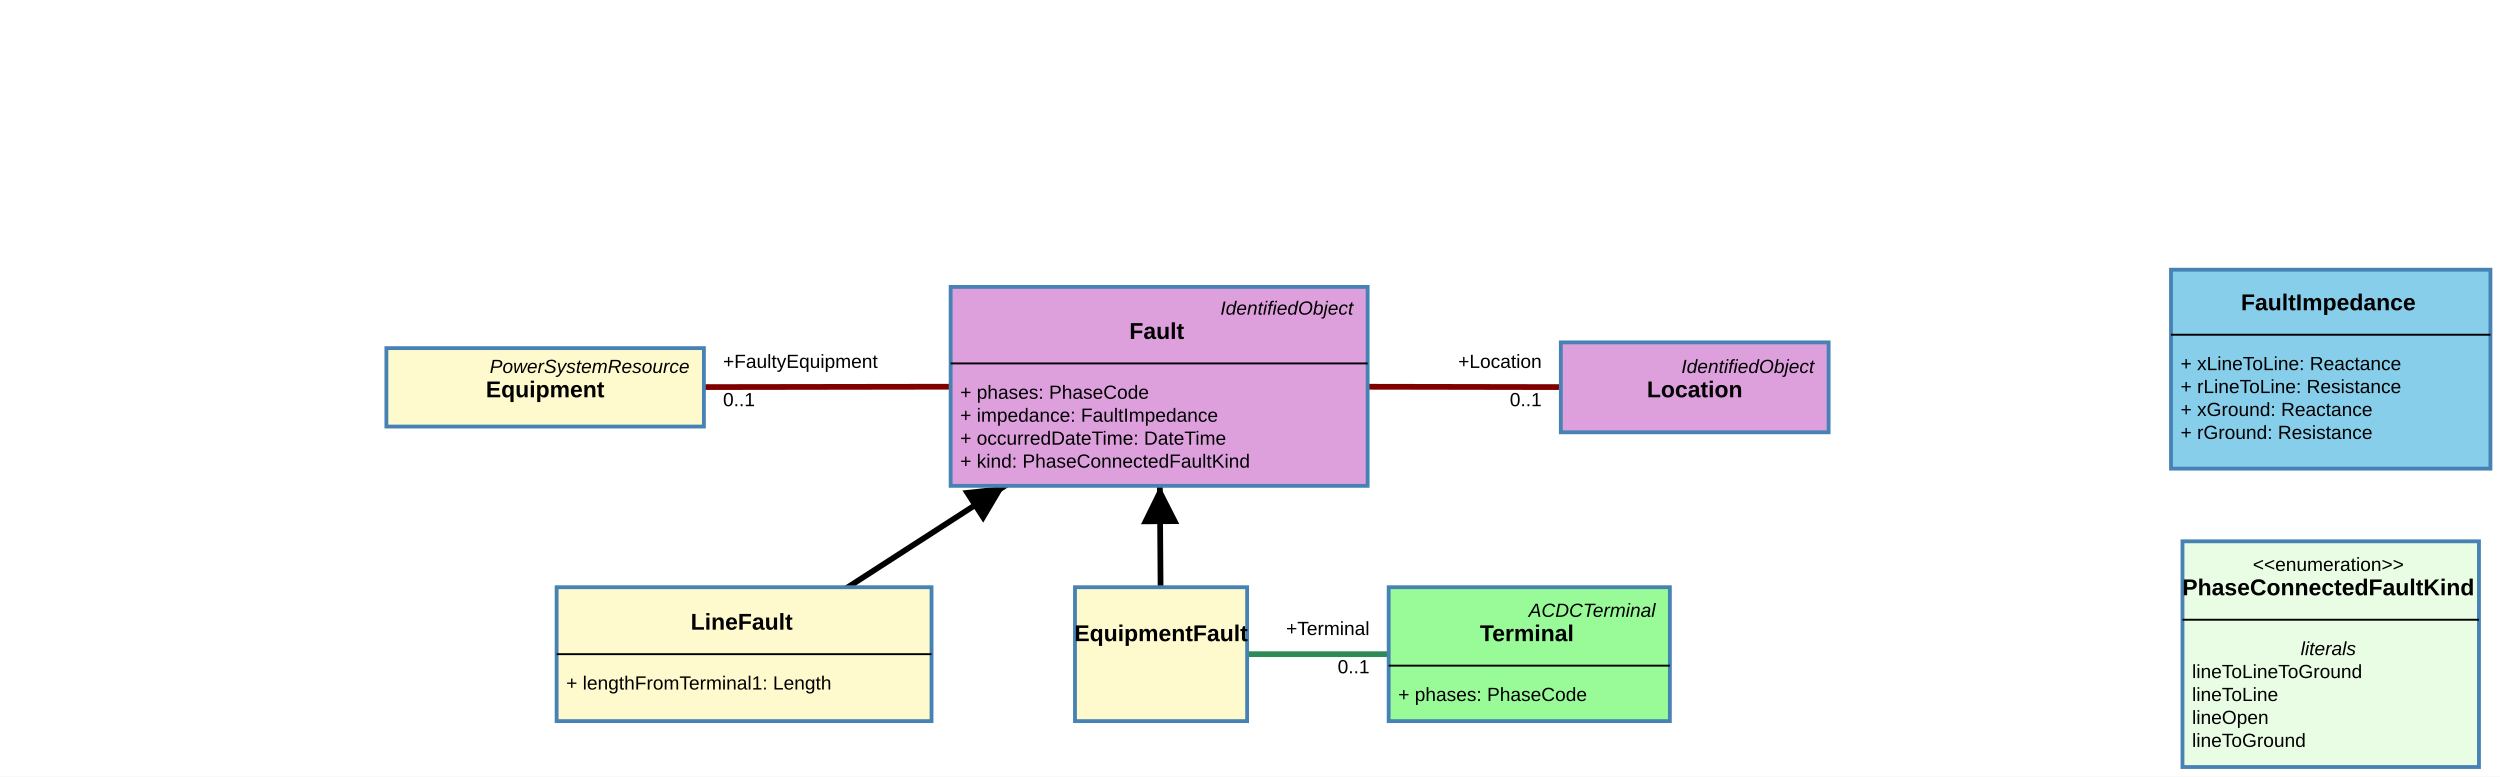
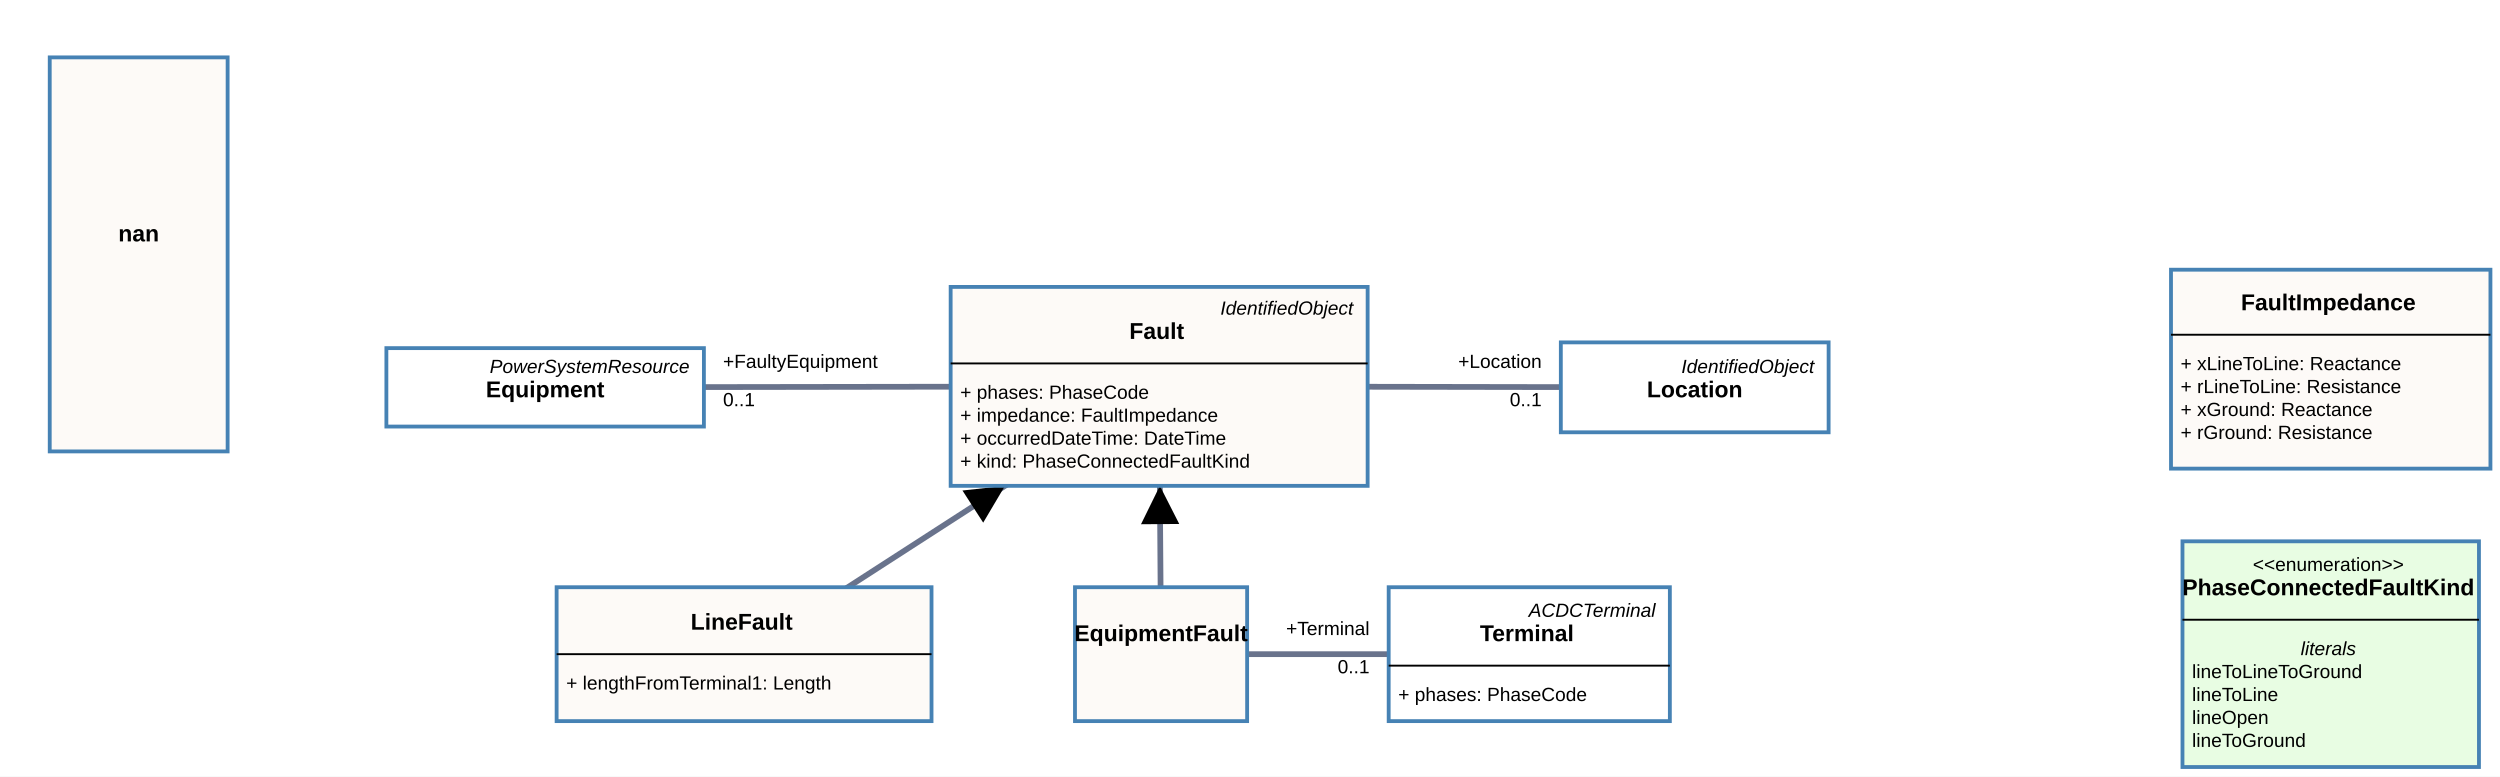
<svg xmlns="http://www.w3.org/2000/svg" width="1307" height="406" style="-webkit-tap-highlight-color: rgba(0, 0, 0, 0);">
  <rect width="100%" height="100%" fill="white" />
  <g class="zoom-group">
    <defs>
      <marker id="arrowhead" viewBox="-0 -5 10 10" refX="5" refY="0" orient="auto" markerWidth="10" markerHeight="10" xoverflow="visible">
        <path d="M 0,-5 L 10 ,0 L 0,5" fill="black" style="stroke: none;" />
      </marker>
    </defs>
-     <line class="link" x1="607" y1="342" x2="799.5" y2="342" stroke="#2e8b57" stroke-width="3" />
-     <line class="link" x1="607" y1="342" x2="606" y2="202" stroke="#000000" stroke-width="3" marker-end="url(#arrowhead)" />
-     <line class="link" x1="389" y1="342" x2="606" y2="202" stroke="#000000" stroke-width="3" marker-end="url(#arrowhead)" />
-     <line class="link" x1="606" y1="202" x2="285" y2="202.5" stroke="#800000" stroke-width="3" />
-     <line class="link" x1="606" y1="202" x2="886" y2="202.5" stroke="#800000" stroke-width="3" />
-     <line class="arrow" x2="606.443" y2="264" x1="607" y1="342" stroke="#000000" stroke-width="2" marker-end="url(#arrowhead)" />
-     <line class="arrow" x2="516.997" y2="259.421" x1="389" y1="342" stroke="#000000" stroke-width="2" marker-end="url(#arrowhead)" />
+     <line class="link" x1="607" y1="342" x2="799.5" y2="342" stroke="#69738c" stroke-width="3" />
+     <line class="link" x1="607" y1="342" x2="606" y2="202" stroke="#69738c" stroke-width="3" marker-end="url(#arrowhead)" />
+     <line class="link" x1="389" y1="342" x2="606" y2="202" stroke="#69738c" stroke-width="3" marker-end="url(#arrowhead)" />
+     <line class="link" x1="606" y1="202" x2="285" y2="202.5" stroke="#69738c" stroke-width="3" />
+     <line class="link" x1="606" y1="202" x2="886" y2="202.5" stroke="#69738c" stroke-width="3" />
+     <line class="arrow" x2="606.443" y2="264" x1="607" y1="342" stroke="#69738c" stroke-width="2" marker-end="url(#arrowhead)" />
+     <line class="arrow" x2="516.997" y2="259.421" x1="389" y1="342" stroke="#69738c" stroke-width="2" marker-end="url(#arrowhead)" />
    <g class="draggable" transform="translate(726, 307)">
-       <rect class="box" width="147" height="70" style="fill: #98fb98; stroke: steelblue; stroke-width: 2px; cursor: move;" />
+       <rect class="box" width="147" height="70" style="fill: #ffffff; stroke: steelblue; stroke-width: 2px; cursor: move;" />
      <text x="0" y="0" text-anchor="start" font-size="10px">
        <tspan x="142" y="12" dy=".35em" text-anchor="end" style="font-family: Arial, sans-serif; font-weight: 400; font-style: italic; fill: black; font-size: 10px; pointer-events: none;">ACDCTerminal</tspan>
        <tspan x="73.5" y="24" dy=".35em" text-anchor="middle" style="font-family: Arial, sans-serif; font-weight: 700; font-style: normal; fill: black; font-size: 12px; pointer-events: none;">Terminal</tspan>
        <tspan x="5" y="56" dy=".35em" text-anchor="start" style="font-family: Arial, sans-serif; font-weight: 400; font-style: normal; fill: black; font-size: 10px; pointer-events: none;">+   phases: PhaseCode</tspan>
      </text>
      <line x1="0" x2="147" y1="41" y2="41" stroke="black" stroke-width="1" />
    </g>
    <g class="draggable" transform="translate(202, 182)">
-       <rect class="box" width="166" height="41" style="fill: #fffacd; stroke: steelblue; stroke-width: 2px; cursor: move;" />
+       <rect class="box" width="166" height="41" style="fill: #ffffff; stroke: steelblue; stroke-width: 2px; cursor: move;" />
      <text x="0" y="0" text-anchor="start" font-size="10px">
        <tspan x="161" y="9.5" dy=".35em" text-anchor="end" style="font-family: Arial, sans-serif; font-weight: 400; font-style: italic; fill: black; font-size: 10px; pointer-events: none;">PowerSystemResource</tspan>
        <tspan x="83" y="21.5" dy=".35em" text-anchor="middle" style="font-family: Arial, sans-serif; font-weight: 700; font-style: normal; fill: black; font-size: 12px; pointer-events: none;">Equipment</tspan>
      </text>
    </g>
    <g class="draggable" transform="translate(497, 150)">
-       <rect class="box" width="218" height="104" style="fill: #dda0dd; stroke: steelblue; stroke-width: 2px; cursor: move;" />
+       <rect class="box" width="218" height="104" style="fill: #fdfaf7; stroke: steelblue; stroke-width: 2px; cursor: move;" />
      <text x="0" y="0" text-anchor="start" font-size="10px">
        <tspan x="213" y="11" dy=".35em" text-anchor="end" style="font-family: Arial, sans-serif; font-weight: 400; font-style: italic; fill: black; font-size: 10px; pointer-events: none;">IdentifiedObject</tspan>
        <tspan x="109" y="23" dy=".35em" text-anchor="middle" style="font-family: Arial, sans-serif; font-weight: 700; font-style: normal; fill: black; font-size: 12px; pointer-events: none;">Fault</tspan>
        <tspan x="5" y="55" dy=".35em" text-anchor="start" style="font-family: Arial, sans-serif; font-weight: 400; font-style: normal; fill: black; font-size: 10px; pointer-events: none;">+   phases: PhaseCode</tspan>
        <tspan x="5" y="67" dy=".35em" text-anchor="start" style="font-family: Arial, sans-serif; font-weight: 400; font-style: normal; fill: black; font-size: 10px; pointer-events: none;">+   impedance: FaultImpedance</tspan>
        <tspan x="5" y="79" dy=".35em" text-anchor="start" style="font-family: Arial, sans-serif; font-weight: 400; font-style: normal; fill: black; font-size: 10px; pointer-events: none;">+   occurredDateTime: DateTime</tspan>
        <tspan x="5" y="91" dy=".35em" text-anchor="start" style="font-family: Arial, sans-serif; font-weight: 400; font-style: normal; fill: black; font-size: 10px; pointer-events: none;">+   kind: PhaseConnectedFaultKind</tspan>
      </text>
      <line x1="0" x2="218" y1="40" y2="40" stroke="black" stroke-width="1" />
    </g>
    <g class="draggable" transform="translate(291, 307)">
-       <rect class="box" width="196" height="70" style="fill: #fffacd; stroke: steelblue; stroke-width: 2px; cursor: move;" />
+       <rect class="box" width="196" height="70" style="fill: #fdfaf7; stroke: steelblue; stroke-width: 2px; cursor: move;" />
      <text x="0" y="0" text-anchor="start" font-size="10px">
        <tspan x="98" y="18" dy=".35em" text-anchor="middle" style="font-family: Arial, sans-serif; font-weight: 700; font-style: normal; fill: black; font-size: 12px; pointer-events: none;">LineFault</tspan>
        <tspan x="5" y="50" dy=".35em" text-anchor="start" style="font-family: Arial, sans-serif; font-weight: 400; font-style: normal; fill: black; font-size: 10px; pointer-events: none;">+   lengthFromTerminal1: Length</tspan>
      </text>
      <line x1="0" x2="196" y1="35" y2="35" stroke="black" stroke-width="1" />
    </g>
    <g class="draggable" transform="translate(1141, 283)">
      <rect class="box" width="155" height="118" style="fill: #e8fde3; stroke: steelblue; stroke-width: 2px; cursor: move;" />
      <text x="0" y="0" text-anchor="start" font-size="10px">
        <tspan x="77.5" y="12" dy=".35em" text-anchor="middle" style="font-family: Arial, sans-serif; font-weight: 400; font-style: normal; fill: black; font-size: 10px; pointer-events: none;">&lt;&lt;enumeration&gt;&gt;</tspan>
        <tspan x="77.5" y="24" dy=".35em" text-anchor="middle" style="font-family: Arial, sans-serif; font-weight: 700; font-style: normal; fill: black; font-size: 12px; pointer-events: none;">PhaseConnectedFaultKind</tspan>
        <tspan x="77.5" y="56" dy=".35em" text-anchor="middle" style="font-family: Arial, sans-serif; font-weight: 400; font-style: italic; fill: black; font-size: 10px; pointer-events: none;">literals</tspan>
        <tspan x="5" y="68" dy=".35em" text-anchor="start" style="font-family: Arial, sans-serif; font-weight: 400; font-style: normal; fill: black; font-size: 10px; pointer-events: none;">lineToLineToGround</tspan>
        <tspan x="5" y="80" dy=".35em" text-anchor="start" style="font-family: Arial, sans-serif; font-weight: 400; font-style: normal; fill: black; font-size: 10px; pointer-events: none;">lineToLine</tspan>
        <tspan x="5" y="92" dy=".35em" text-anchor="start" style="font-family: Arial, sans-serif; font-weight: 400; font-style: normal; fill: black; font-size: 10px; pointer-events: none;">lineOpen</tspan>
        <tspan x="5" y="104" dy=".35em" text-anchor="start" style="font-family: Arial, sans-serif; font-weight: 400; font-style: normal; fill: black; font-size: 10px; pointer-events: none;">lineToGround</tspan>
      </text>
      <line x1="0" x2="155" y1="41" y2="41" stroke="black" stroke-width="1" />
    </g>
    <g class="draggable" transform="translate(562, 307)">
-       <rect class="box" width="90" height="70" style="fill: #fffacd; stroke: steelblue; stroke-width: 2px; cursor: move;" />
+       <rect class="box" width="90" height="70" style="fill: #fdfaf7; stroke: steelblue; stroke-width: 2px; cursor: move;" />
      <text x="0" y="0" text-anchor="start" font-size="10px">
        <tspan x="45" y="24" dy=".35em" text-anchor="middle" style="font-family: Arial, sans-serif; font-weight: 700; font-style: normal; fill: black; font-size: 12px; pointer-events: none;">EquipmentFault</tspan>
      </text>
    </g>
    <g class="draggable" transform="translate(1135, 141)">
-       <rect class="box" width="167" height="104" style="fill: #87ceeb; stroke: steelblue; stroke-width: 2px; cursor: move;" />
+       <rect class="box" width="167" height="104" style="fill: #fdfaf7; stroke: steelblue; stroke-width: 2px; cursor: move;" />
      <text x="0" y="0" text-anchor="start" font-size="10px">
        <tspan x="83.5" y="17" dy=".35em" text-anchor="middle" style="font-family: Arial, sans-serif; font-weight: 700; font-style: normal; fill: black; font-size: 12px; pointer-events: none;">FaultImpedance</tspan>
        <tspan x="5" y="49" dy=".35em" text-anchor="start" style="font-family: Arial, sans-serif; font-weight: 400; font-style: normal; fill: black; font-size: 10px; pointer-events: none;">+   xLineToLine: Reactance</tspan>
        <tspan x="5" y="61" dy=".35em" text-anchor="start" style="font-family: Arial, sans-serif; font-weight: 400; font-style: normal; fill: black; font-size: 10px; pointer-events: none;">+   rLineToLine: Resistance</tspan>
        <tspan x="5" y="73" dy=".35em" text-anchor="start" style="font-family: Arial, sans-serif; font-weight: 400; font-style: normal; fill: black; font-size: 10px; pointer-events: none;">+   xGround: Reactance</tspan>
        <tspan x="5" y="85" dy=".35em" text-anchor="start" style="font-family: Arial, sans-serif; font-weight: 400; font-style: normal; fill: black; font-size: 10px; pointer-events: none;">+   rGround: Resistance</tspan>
      </text>
      <line x1="0" x2="167" y1="34" y2="34" stroke="black" stroke-width="1" />
    </g>
    <g class="draggable" transform="translate(816, 179)">
-       <rect class="box" width="140" height="47" style="fill: #dda0dd; stroke: steelblue; stroke-width: 2px; cursor: move;" />
+       <rect class="box" width="140" height="47" style="fill: #ffffff; stroke: steelblue; stroke-width: 2px; cursor: move;" />
      <text x="0" y="0" text-anchor="start" font-size="10px">
        <tspan x="135" y="12.5" dy=".35em" text-anchor="end" style="font-family: Arial, sans-serif; font-weight: 400; font-style: italic; fill: black; font-size: 10px; pointer-events: none;">IdentifiedObject</tspan>
        <tspan x="70" y="24.5" dy=".35em" text-anchor="middle" style="font-family: Arial, sans-serif; font-weight: 700; font-style: normal; fill: black; font-size: 12px; pointer-events: none;">Location</tspan>
+       </text>
+     </g>
+     <g class="draggable" transform="translate(26, 30)">
+       <rect class="box" width="93" height="206" style="fill: #fdfaf7; stroke: steelblue; stroke-width: 2px; cursor: move;" />
+       <text x="0" y="0" text-anchor="start" font-size="10px">
+         <tspan x="46.5" y="92" dy=".35em" text-anchor="middle" style="font-family: Arial, sans-serif; font-weight: 700; font-style: normal; fill: black; font-size: 12px; pointer-events: none;">nan</tspan>
      </text>
    </g>
    <text class="link-text-start-top" x="662" y="342" text-anchor="start" dy="-1em" style="font-family: Arial, sans-serif; font-size: 10px; fill: black;" />
    <text class="link-text-start-top" x="601.714" y="302" text-anchor="end" dy="-1em" style="font-family: Arial, sans-serif; font-size: 10px; fill: black;" />
    <text class="link-text-start-top" x="442.451" y="304.289" text-anchor="end" dy="-1em" style="font-family: Arial, sans-serif; font-size: 10px; fill: black;" />
    <text class="link-text-start-top" x="487" y="202.178" text-anchor="end" dy="-1em" style="font-family: Arial, sans-serif; font-size: 10px; fill: black;" />
    <text class="link-text-start-top" x="725" y="202.204" text-anchor="start" dy="-1em" style="font-family: Arial, sans-serif; font-size: 10px; fill: black;" />
    <text class="link-text-start-btm" x="662" y="342" dy="1em" text-anchor="start" style="font-family: Arial, sans-serif; font-size: 10px; fill: black;" />
    <text class="link-text-start-btm" x="611.714" y="302" dy="-1em" text-anchor="start" style="font-family: Arial, sans-serif; font-size: 10px; fill: black;" />
    <text class="link-text-start-btm" x="452.451" y="304.289" dy="-1em" text-anchor="start" style="font-family: Arial, sans-serif; font-size: 10px; fill: black;" />
    <text class="link-text-start-btm" x="487" y="202.178" dy="1em" text-anchor="end" style="font-family: Arial, sans-serif; font-size: 10px; fill: black;" />
    <text class="link-text-start-btm" x="725" y="202.204" dy="1em" text-anchor="start" style="font-family: Arial, sans-serif; font-size: 10px; fill: black;" />
    <text class="link-text-end-top" x="716" y="342" dy="-1em" text-anchor="end" style="font-family: Arial, sans-serif; font-size: 10px; fill: black;">+Terminal</text>
    <text class="link-text-end-top" x="601.407" y="259" dy="1em" text-anchor="end" style="font-family: Arial, sans-serif; font-size: 10px; fill: black;" />
    <text class="link-text-end-top" x="516.199" y="256.711" dy="1em" text-anchor="end" style="font-family: Arial, sans-serif; font-size: 10px; fill: black;" />
    <text class="link-text-end-top" x="378" y="202.363" dy="-1em" text-anchor="start" style="font-family: Arial, sans-serif; font-size: 10px; fill: black;">+FaultyEquipment</text>
    <text class="link-text-end-top" x="806" y="202.366" dy="-1em" text-anchor="end" style="font-family: Arial, sans-serif; font-size: 10px; fill: black;">+Location</text>
    <text class="link-text-end-btm" x="716" y="342" dy="1em" text-anchor="end" style="font-family: Arial, sans-serif; font-size: 10px; fill: black;">0..1</text>
    <text class="link-text-end-btm" x="611.407" y="259" dy="1em" text-anchor="start" style="font-family: Arial, sans-serif; font-size: 10px; fill: black;" />
    <text class="link-text-end-btm" x="526.199" y="256.711" dy="1em" text-anchor="start" style="font-family: Arial, sans-serif; font-size: 10px; fill: black;" />
    <text class="link-text-end-btm" x="378" y="202.363" dy="1em" text-anchor="start" style="font-family: Arial, sans-serif; font-size: 10px; fill: black;">0..1</text>
    <text class="link-text-end-btm" x="806" y="202.366" dy="1em" text-anchor="end" style="font-family: Arial, sans-serif; font-size: 10px; fill: black;">0..1</text>
  </g>
</svg>
